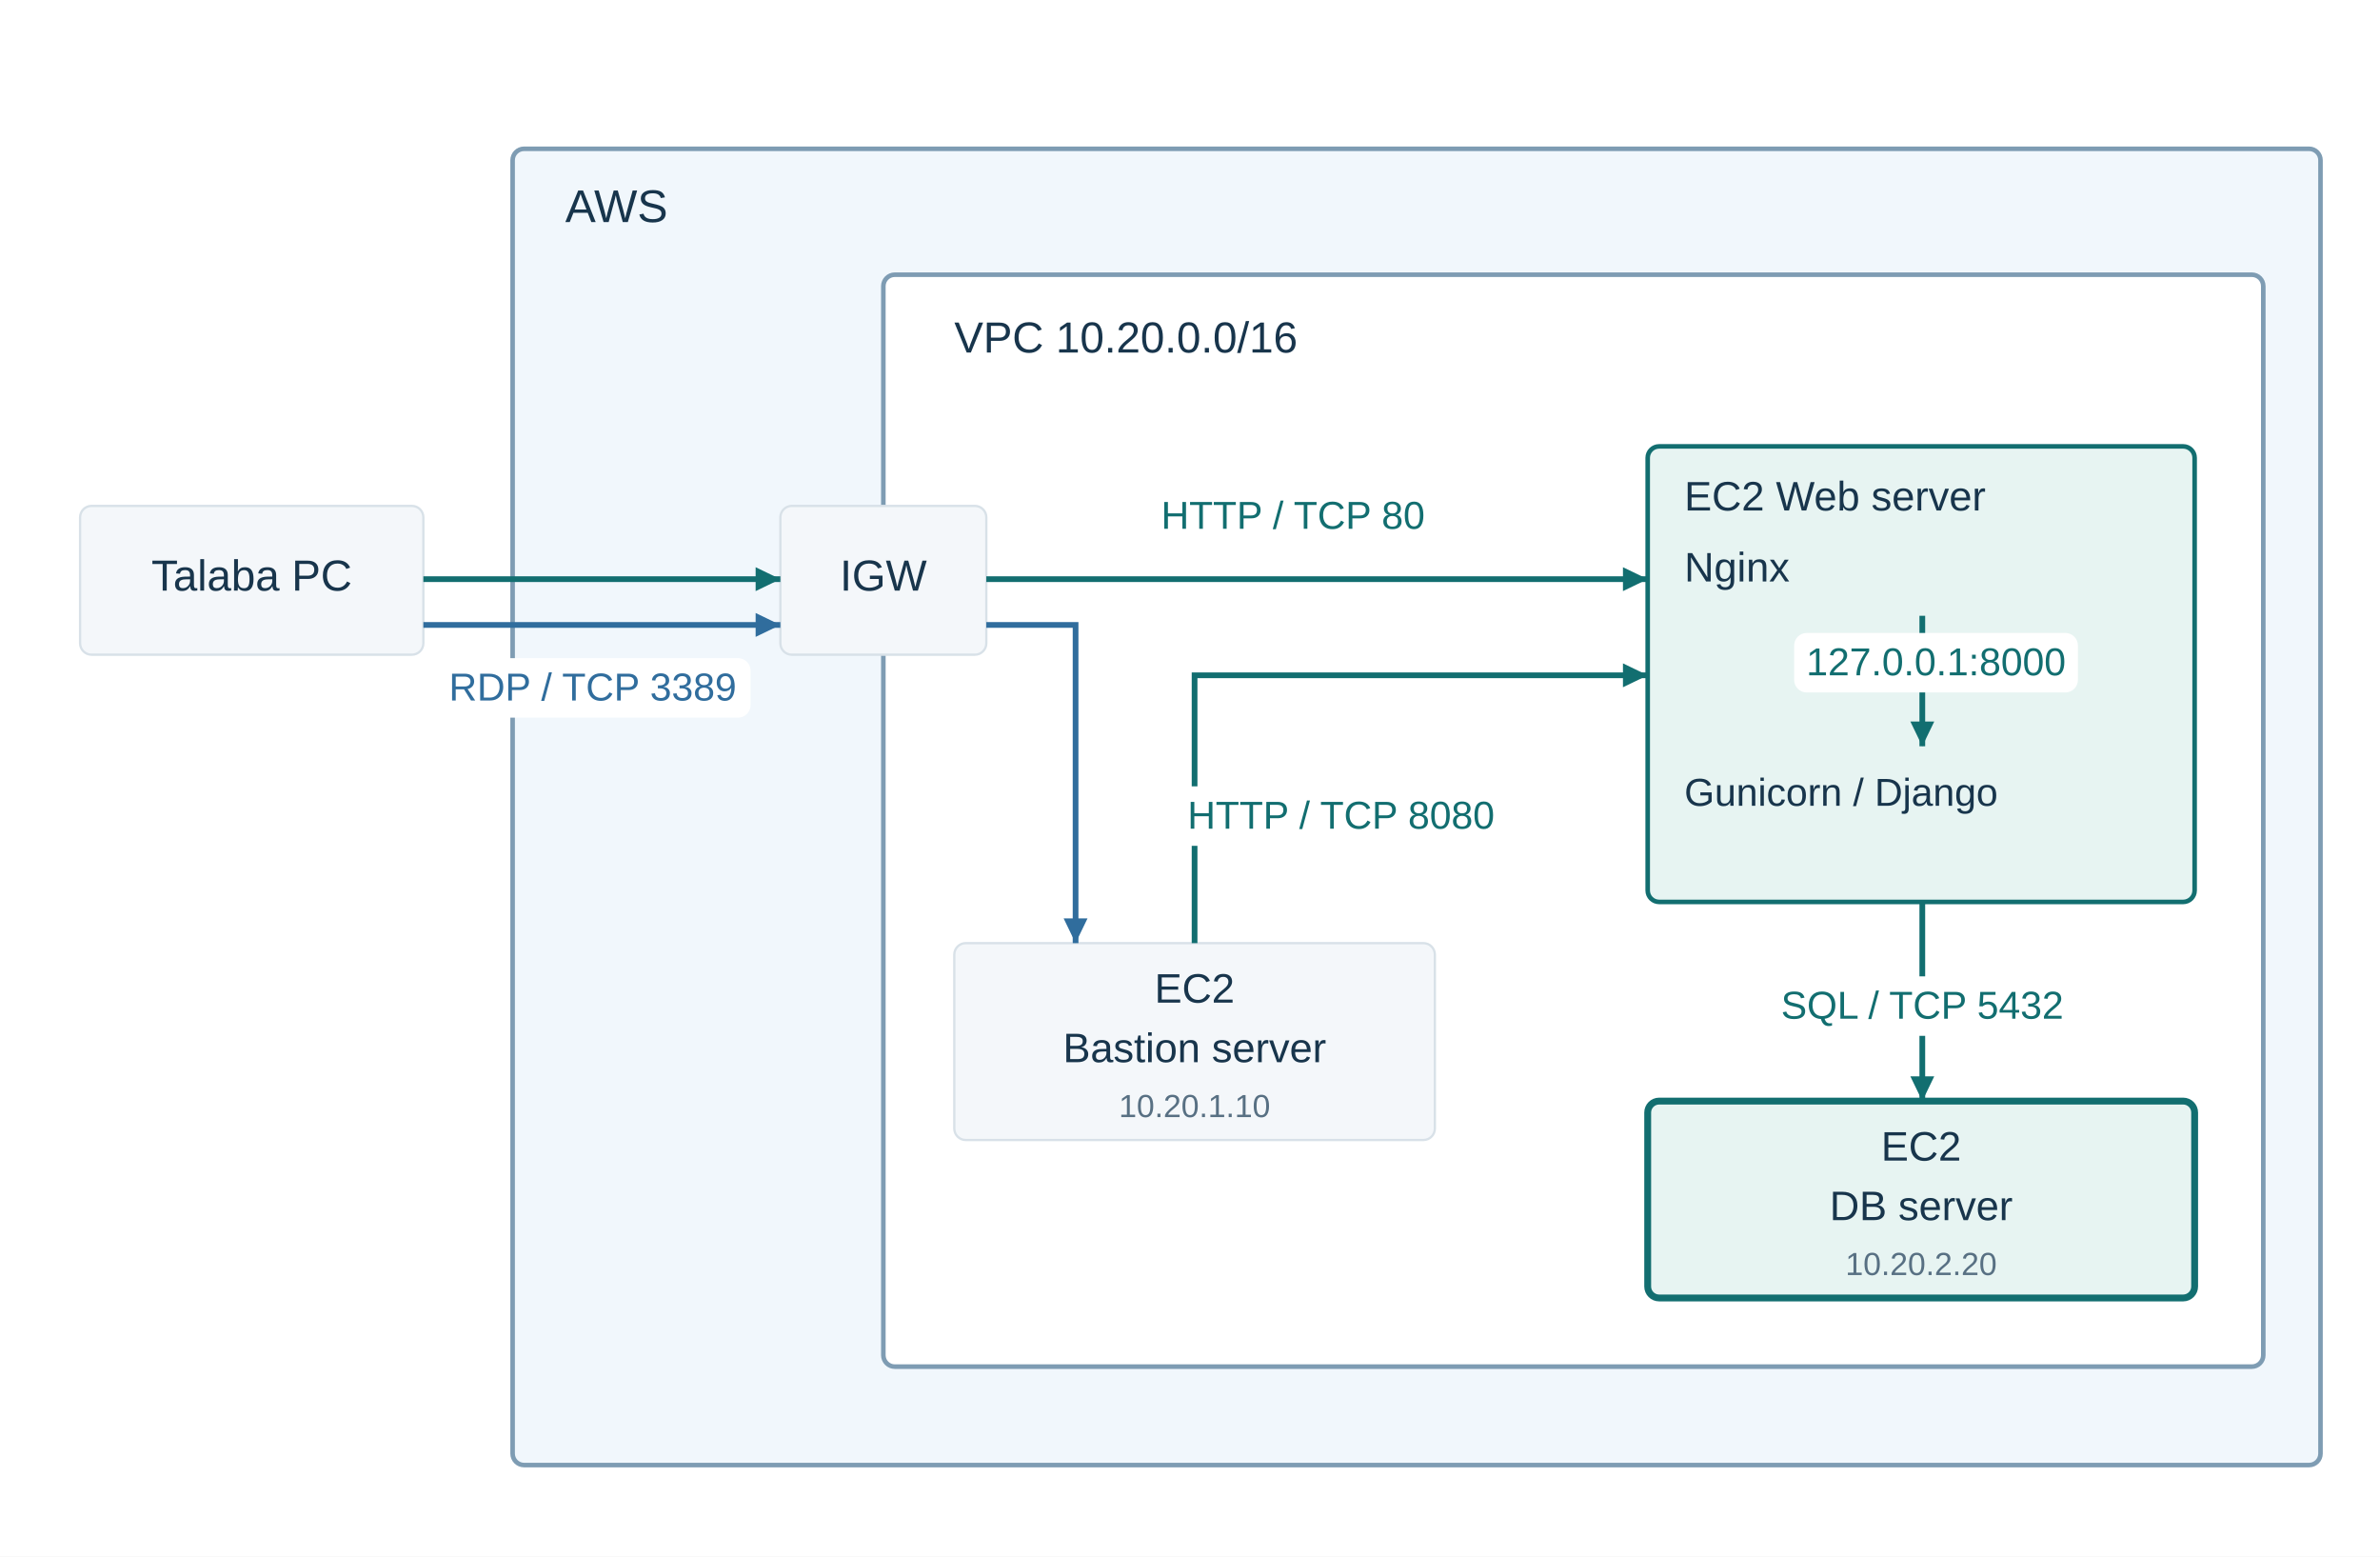
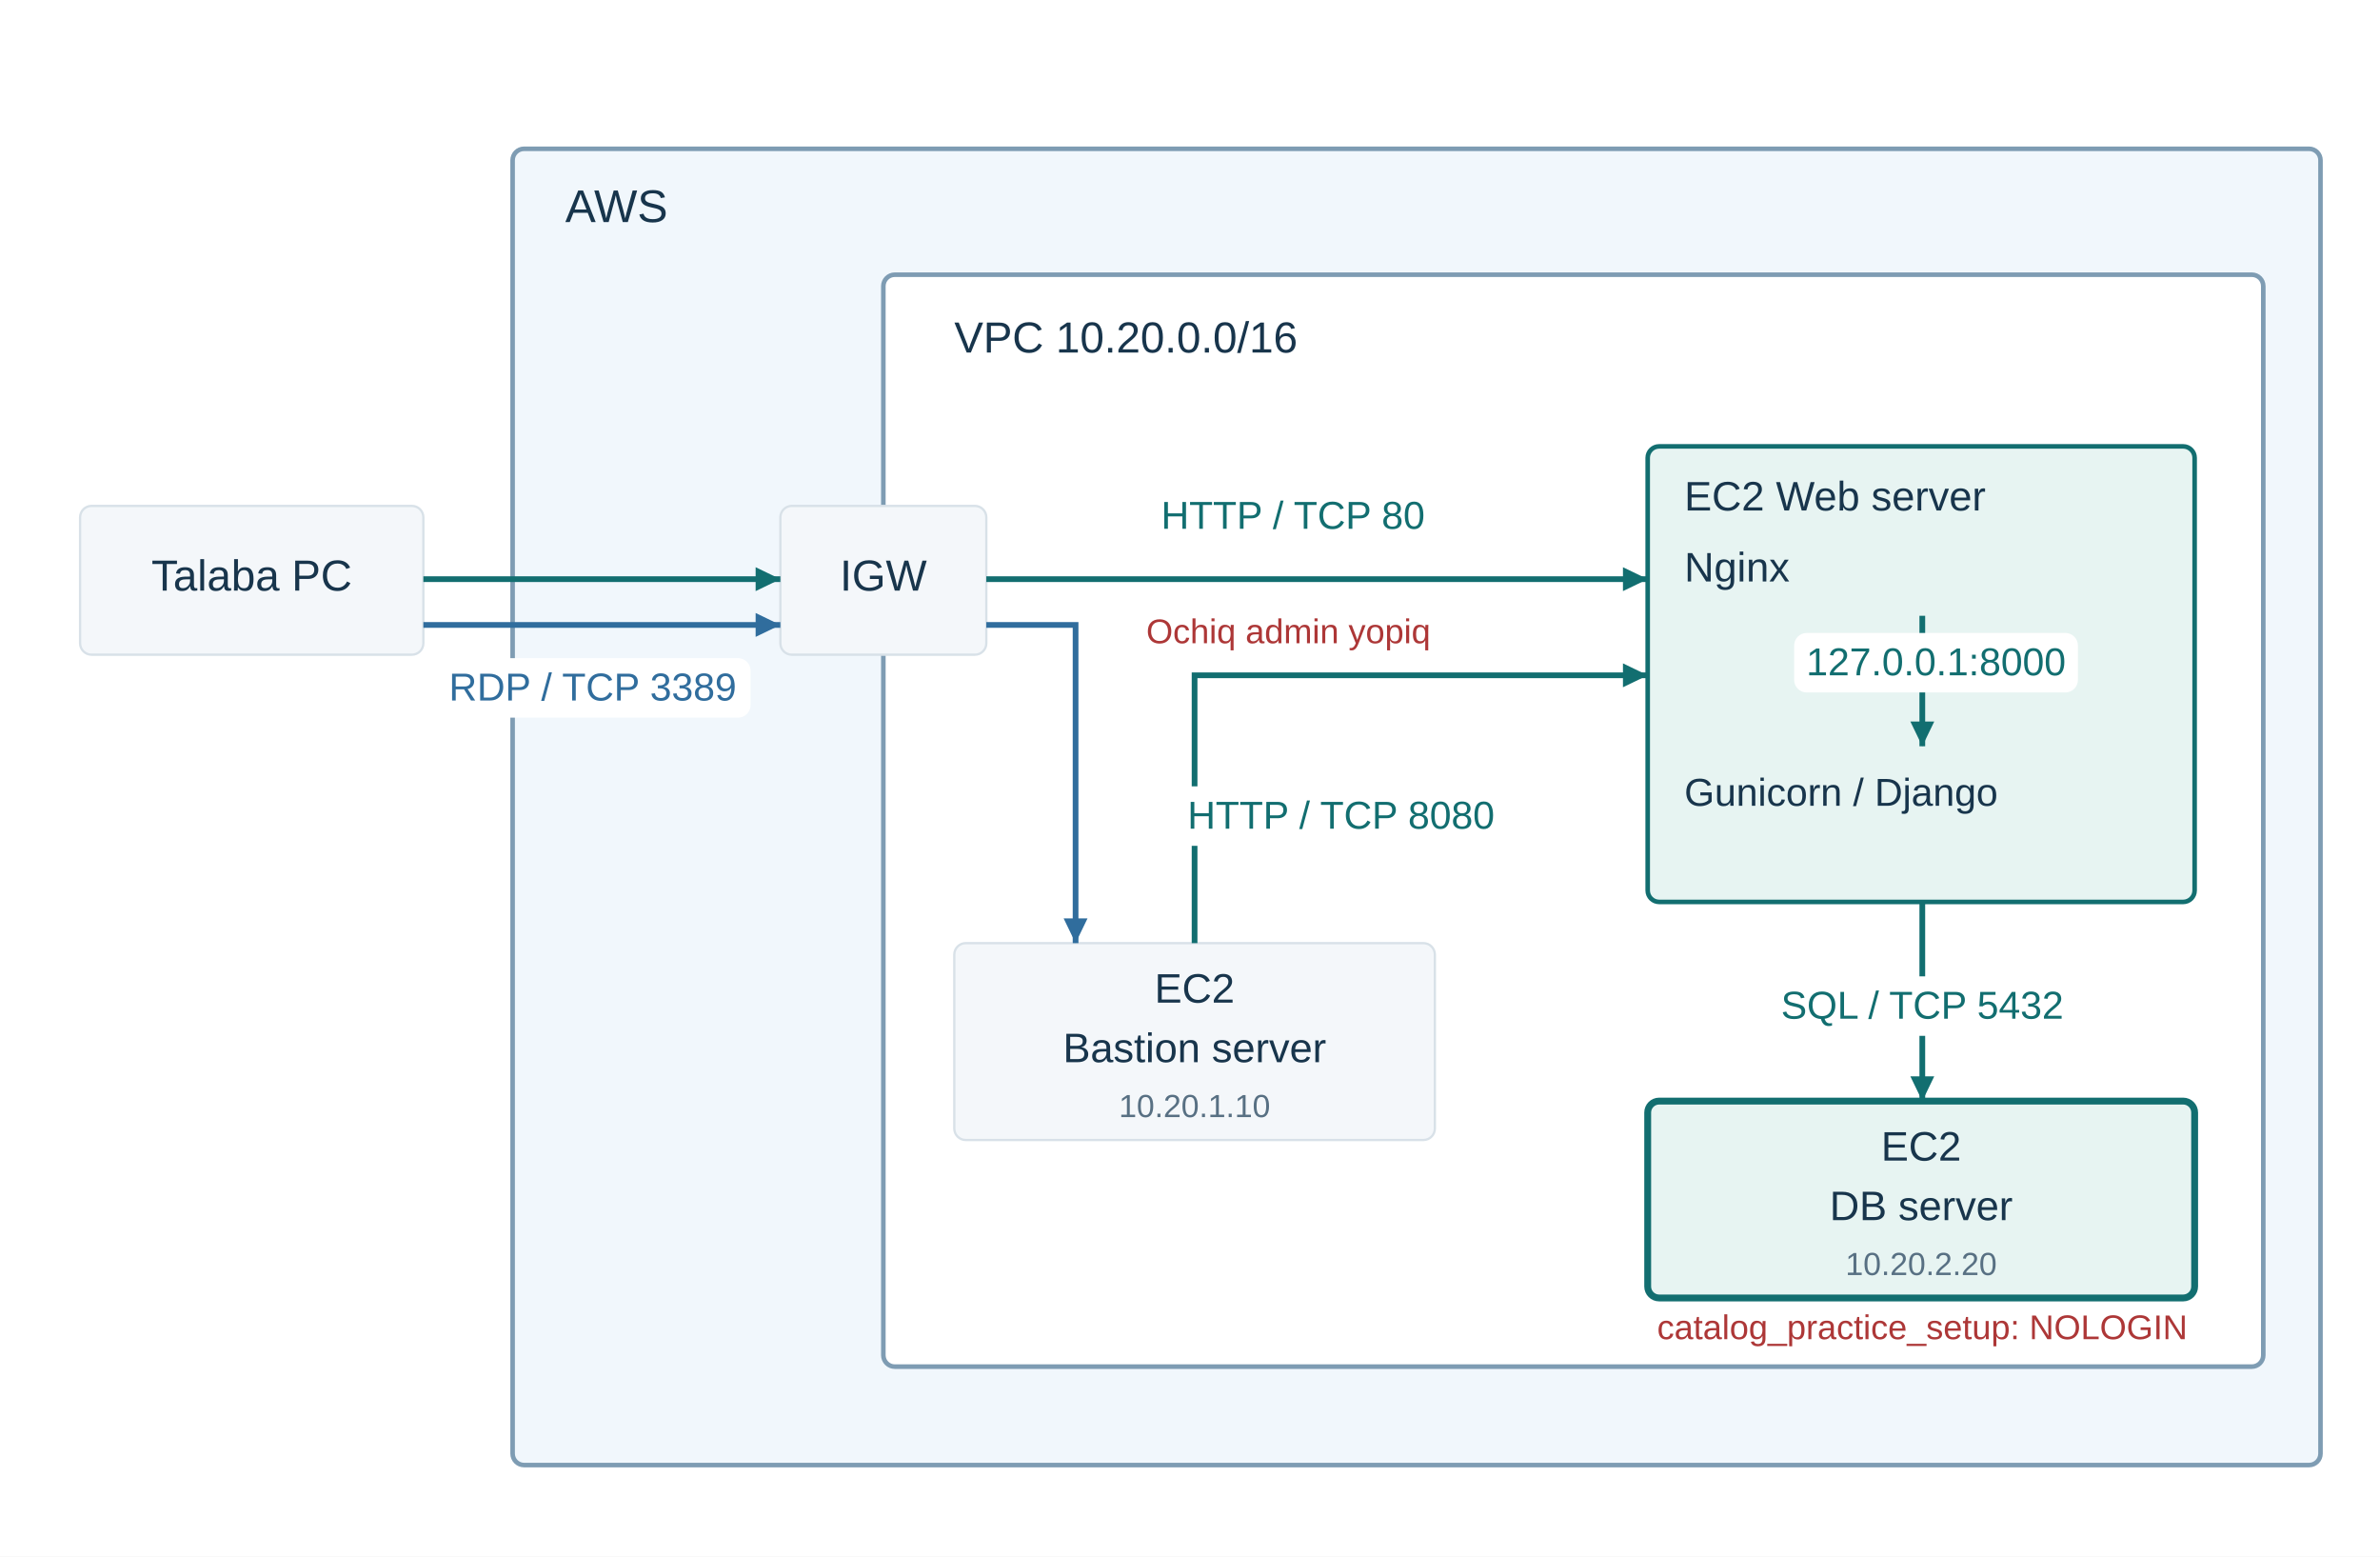
<svg xmlns="http://www.w3.org/2000/svg" width="1040" height="680" viewBox="0 0 1040 680" role="img">
  <rect width="1040" height="680" fill="white" />
  <rect x="224" y="65" width="790" height="575" rx="5" fill="#f1f7fc" stroke="#7e9cb3" stroke-width="2" />
  <text x="247" y="97" font-size="20" font-family="Arial,MS Gothic,sans-serif" fill="#18354c">AWS</text>
  <rect x="386" y="120" width="603" height="477" rx="5" fill="white" stroke="#7e9cb3" stroke-width="2" />
  <text x="417" y="154" font-size="19" font-family="Arial,MS Gothic,sans-serif" fill="#18354c">VPC  10.20.0.0/16</text>
  <rect x="35" y="221" width="150" height="65" rx="5" fill="#f4f7fa" stroke="#d8e1e8" stroke-width="1" />
  <text x="110.0" y="258" font-size="19" font-family="Arial,MS Gothic,sans-serif" fill="#18354c" text-anchor="middle">Talaba PC</text>
  <rect x="341" y="221" width="90" height="65" rx="5" fill="#f4f7fa" stroke="#d8e1e8" stroke-width="1" />
  <text x="386.0" y="258" font-size="19" font-family="Arial,MS Gothic,sans-serif" fill="#18354c" text-anchor="middle">IGW</text>
  <polyline points="185,253 341,253" fill="none" stroke="#126e70" stroke-width="2.5" />
  <polygon points="341.00,253.00 330.19,258.22 330.19,247.78" fill="#126e70" />
  <polyline points="431,253 720,253" fill="none" stroke="#126e70" stroke-width="2.5" />
  <polygon points="720.00,253.00 709.19,258.22 709.19,247.78" fill="#126e70" />
  <rect x="501.762" y="213" width="126.477" height="25" rx="5" fill="white" stroke="white" stroke-width="1" />
  <text x="565" y="231" font-size="17" font-family="Arial,MS Gothic,sans-serif" fill="#126e70" text-anchor="middle">HTTP / TCP 80</text>
  <rect x="417" y="412" width="210" height="86" rx="5" fill="#f4f7fa" stroke="#d8e1e8" stroke-width="1" />
  <text x="522.0" y="438" font-size="18" font-family="Arial,MS Gothic,sans-serif" fill="#18354c" text-anchor="middle">EC2</text>
  <text x="522.0" y="464" font-size="18" font-family="Arial,MS Gothic,sans-serif" fill="#18354c" text-anchor="middle">Bastion server</text>
  <text x="522.0" y="488" font-size="14" font-family="Arial,MS Gothic,sans-serif" fill="#587083" text-anchor="middle">10.20.1.10</text>
  <polyline points="185,273 341,273" fill="none" stroke="#306d9d" stroke-width="2.5" />
  <polygon points="341.00,273.00 330.19,278.22 330.19,267.78" fill="#306d9d" />
  <rect x="190.512" y="288" width="136.977" height="25" rx="5" fill="white" stroke="white" stroke-width="1" />
  <text x="259" y="306" font-size="17" font-family="Arial,MS Gothic,sans-serif" fill="#306d9d" text-anchor="middle">RDP / TCP 3389</text>
  <polyline points="431,273 470,273 470,412" fill="none" stroke="#306d9d" stroke-width="2.5" />
  <polygon points="470.00,412.00 464.78,401.19 475.22,401.19" fill="#306d9d" />
  <polyline points="522,412 522,295 720,295" fill="none" stroke="#126e70" stroke-width="2.5" />
  <polygon points="720.00,295.00 709.19,300.22 709.19,289.78" fill="#126e70" />
  <rect x="513.262" y="344" width="145.477" height="25" rx="5" fill="white" stroke="white" stroke-width="1" />
  <text x="586" y="362" font-size="17" font-family="Arial,MS Gothic,sans-serif" fill="#126e70" text-anchor="middle">HTTP / TCP 8080</text>
  <rect x="720" y="195" width="239" height="199" rx="5" fill="#e7f4f2" stroke="#126e70" stroke-width="2" />
  <text x="736" y="223" font-size="18" font-family="Arial,MS Gothic,sans-serif" fill="#18354c">EC2 Web server</text>
  <text x="736" y="254" font-size="18" font-family="Arial,MS Gothic,sans-serif" fill="#18354c">Nginx</text>
  <polyline points="840,269 840,326" fill="none" stroke="#126e70" stroke-width="2.5" />
  <polygon points="840.00,326.00 834.78,315.19 845.22,315.19" fill="#126e70" />
  <rect x="784.5" y="277" width="123.0" height="25" rx="5" fill="white" stroke="white" stroke-width="1" />
  <text x="846" y="295" font-size="17" font-family="Arial,MS Gothic,sans-serif" fill="#126e70" text-anchor="middle">127.0.0.1:8000</text>
  <text x="736" y="352" font-size="17" font-family="Arial,MS Gothic,sans-serif" fill="#18354c">Gunicorn / Django</text>
  <rect x="720" y="481" width="239" height="86" rx="5" fill="#e7f4f2" stroke="#126e70" stroke-width="3" />
  <text x="839.5" y="507" font-size="18" font-family="Arial,MS Gothic,sans-serif" fill="#18354c" text-anchor="middle">EC2</text>
  <text x="839.5" y="533" font-size="18" font-family="Arial,MS Gothic,sans-serif" fill="#18354c" text-anchor="middle">DB server</text>
  <text x="839.5" y="557" font-size="14" font-family="Arial,MS Gothic,sans-serif" fill="#587083" text-anchor="middle">10.20.2.20</text>
  <polyline points="840,394 840,481" fill="none" stroke="#126e70" stroke-width="2.5" />
  <polygon points="840.00,481.00 834.78,470.19 845.22,470.19" fill="#126e70" />
  <rect x="772.762" y="427" width="134.477" height="25" rx="5" fill="white" stroke="white" stroke-width="1" />
  <text x="840" y="445" font-size="17" font-family="Arial,MS Gothic,sans-serif" fill="#126e70" text-anchor="middle">SQL / TCP 5432</text>
+   <text x="563" y="281" font-size="15" font-family="Arial,MS Gothic,sans-serif" fill="#ad3737" text-anchor="middle">Ochiq admin yopiq</text>
+   <text x="840" y="585" font-size="15" font-family="Arial,MS Gothic,sans-serif" fill="#ad3737" text-anchor="middle">catalog_practice_setup: NOLOGIN</text>
</svg>
